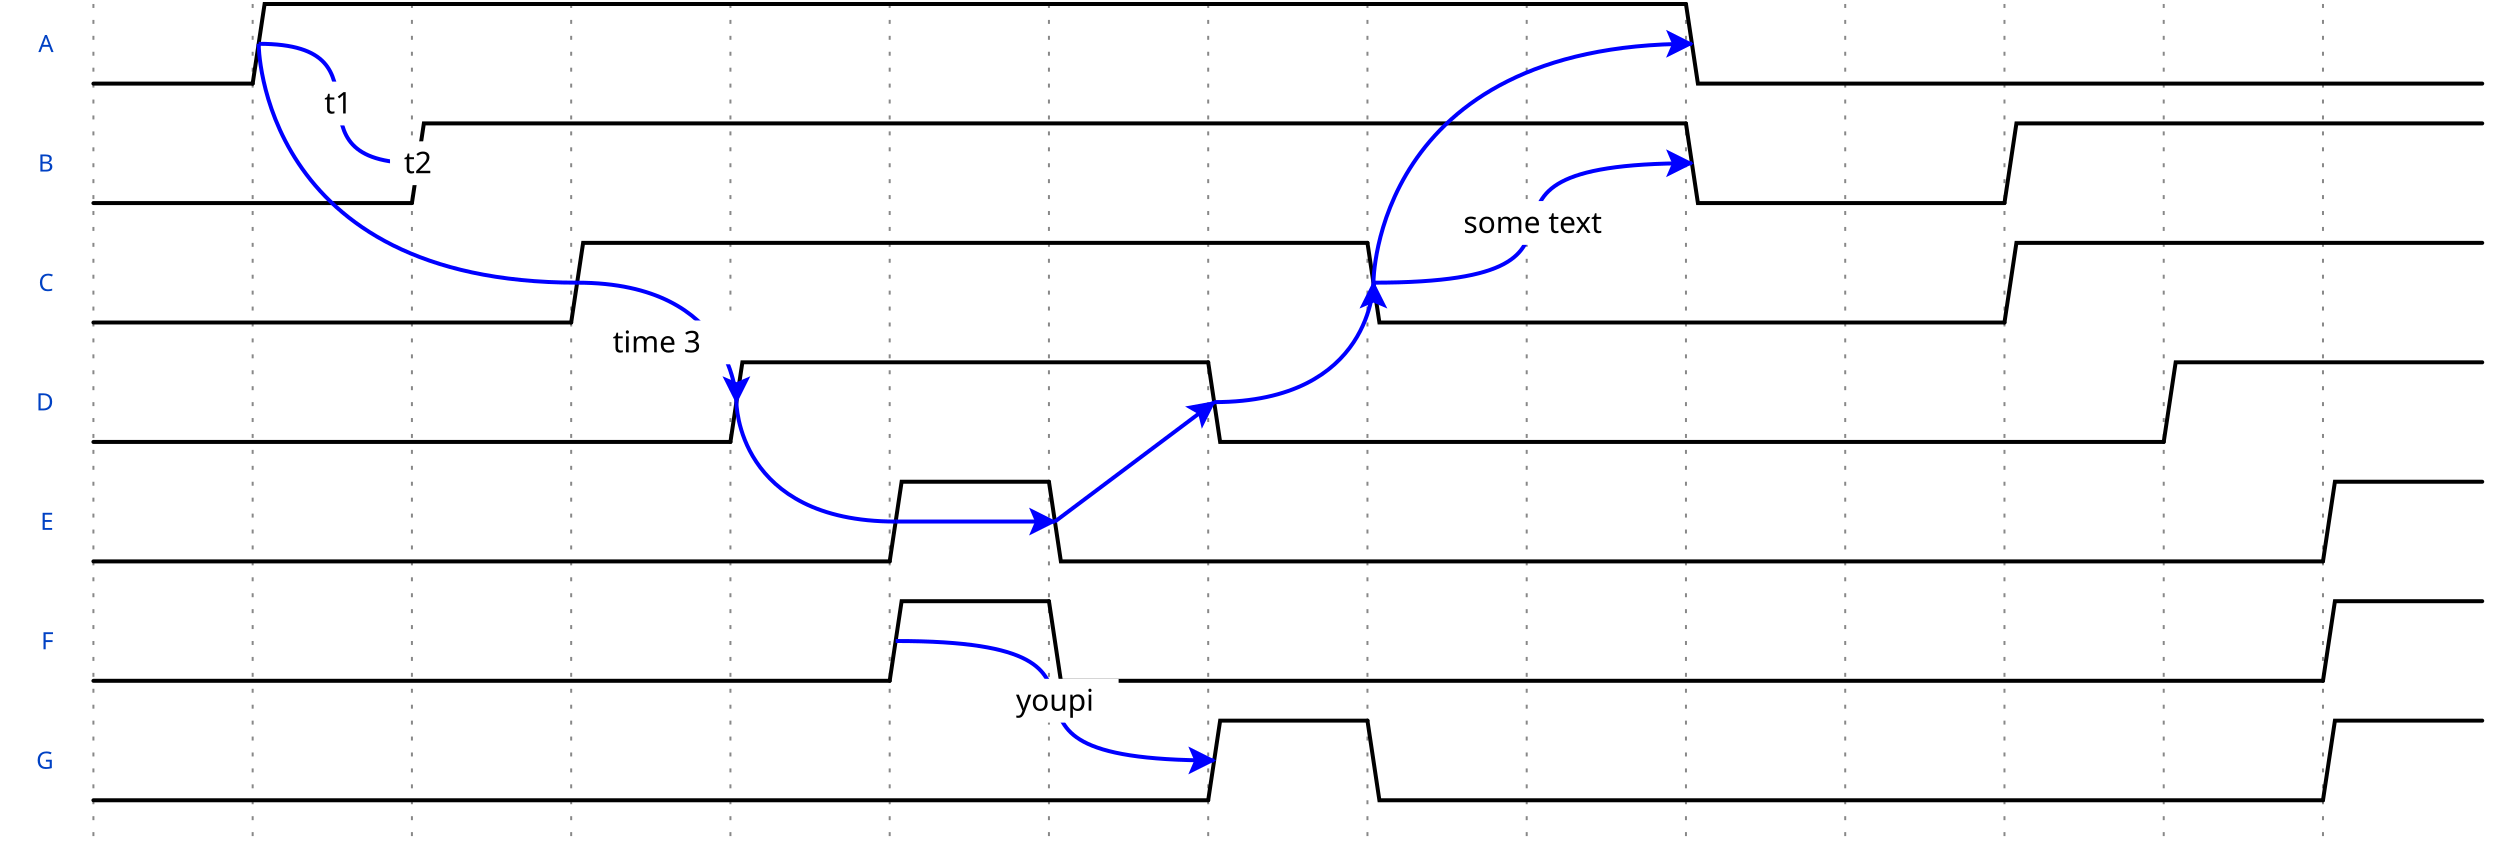
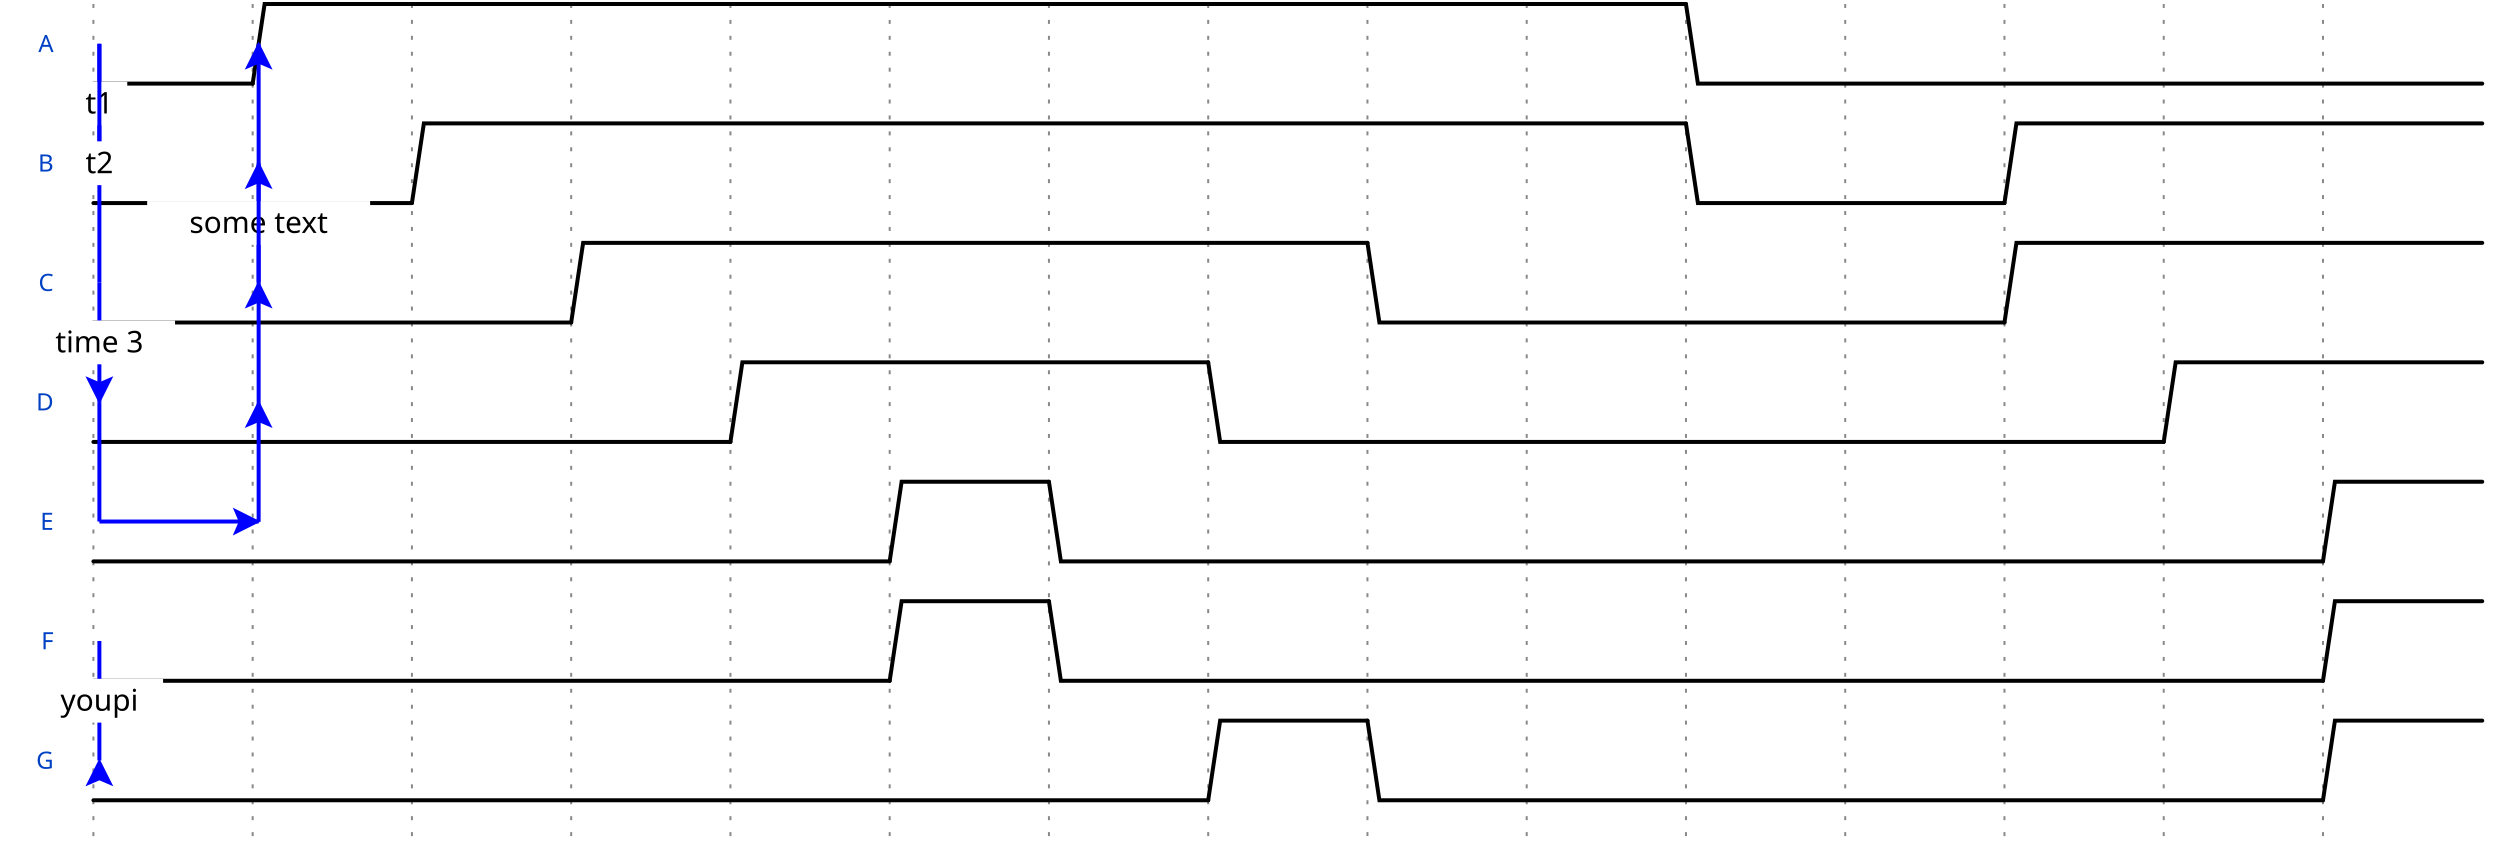
<svg xmlns="http://www.w3.org/2000/svg" width="622" height="210" viewBox="-1 -1 623 212">
  <style>
.title {fill: rgba(0, 65, 196, 255);font-weight: 500;font-size: 0.500em;font-family: Fira Mono;text-align: right;text-anchor: end;dominant-baseline: middle;alignment-baseline: central;}
.text {fill: rgba(0, 0, 0, 255);font-size: 0.900em;font-style: normal;font-variant: normal;font-weight: 500;font-stretch: normal;text-align: center;font-family: Fira Mono;}
.attr {fill: rgba(0, 0, 0, 255);font-size: 9.000px;font-style: normal;font-variant: normal;font-weight: 200;font-stretch: normal;text-align: center;font-family: Fira Mono;text-anchor: middle;dominant-baseline: middle;alignment-baseline: central;}
.path {fill: none;stroke: rgba(0, 0, 0, 255);stroke-width: 1;stroke-linecap: round;stroke-linejoin: miter;stroke-miterlimit: 4;stroke-dasharray: none;}
.stripe {fill: none;stroke: rgba(0, 0, 0, 255);stroke-width: 0.5;stroke-linecap: round;stroke-linejoin: miter;stroke-miterlimit: 4;stroke-dasharray: none;}
.data {fill: rgba(0, 0, 0, 255);font-size: 0.400em;font-style: normal;font-variant: normal;font-weight: 500;font-stretch: normal;text-align: center;font-family: Fira Mono;text-anchor: middle;dominant-baseline: middle;alignment-baseline: central;}
.arrow {fill: rgba(0, 0, 0, 255);stroke: none;}
.hide {fill: rgba(255, 255, 255, 255);stroke: rgba(255, 255, 255, 255);stroke-width: 2;}
.hatch {fill: url(#diagonalHatch);}
.s2-polygon {fill: rgba(0, 0, 0, 0);stroke: none;}
.s3-polygon {fill: rgba(255, 255, 176, 255);stroke: none;}
.s4-polygon {fill: rgba(255, 224, 185, 255);stroke: none;}
.s5-polygon {fill: rgba(185, 224, 255, 255);stroke: none;}
.tick {stroke: rgba(136, 136, 136, 255);stroke-width: 0.5;stroke-dasharray: 1, 3;}
.big_gap {stroke: rgba(136, 136, 136, 255);stroke-width: 0.5;stroke-dasharray: none;}
.edge {fill: none;stroke: rgba(0, 0, 255, 255);stroke-width: 1;}
.edge-arrow {fill: rgba(0, 0, 255, 255);stroke: none;overflow: visible;}
.edge-text {font-family: Fira Mono;font-size: 0.625em;fill: rgba(0, 0, 0, 255);filter: #solid;transform: translate(0, 2.5px);text-anchor: middle;}
.edge-background {fill: rgba(255, 255, 255, 255);stroke: rgba(255, 255, 255, 255);stroke-width: 2;}
.border {stroke-width: 1.25;stroke: rgba(0, 0, 0, 255);}
.h1 {fill: rgba(0, 0, 0, 255);font-size: 12.046px;font-weight: bold;font-family: Fira Mono;text-align: left;dominant-baseline: middle;}
.h2 {fill: rgba(0, 0, 0, 255);font-size: 9.638px;font-weight: bold;font-family: Fira Mono;text-align: left;dominant-baseline: middle;}
.h3 {fill: rgba(0, 0, 0, 255);font-size: 7.711px;font-weight: bold;font-family: Fira Mono;text-align: left;dominant-baseline: middle;}
.h4 {fill: rgba(0, 0, 0, 255);font-size: 6.171px;font-weight: bold;font-family: Fira Mono;text-align: left;dominant-baseline: middle;}
.h5 {fill: rgba(0, 0, 0, 255);font-size: 4.934px;font-weight: bold;font-family: Fira Mono;text-align: left;dominant-baseline: middle;}
.h6 {fill: rgba(0, 0, 0, 255);font-size: 3.947px;font-weight: bold;font-family: Fira Mono;text-align: left;dominant-baseline: middle;}
.reg-data {fill: rgba(0, 0, 0, 255);font-size: 0.800em;font-style: normal;font-variant: normal;font-weight: 500;font-stretch: normal;text-align: center;font-family: Fira Mono;text-anchor: middle;dominant-baseline: middle;alignment-baseline: central;}
.reg-pos {fill: rgba(0, 0, 0, 255);font-size: 0.600em;font-style: normal;font-variant: normal;font-weight: 500;font-stretch: normal;text-align: center;font-family: Fira Mono;text-anchor: middle;dominant-baseline: middle;alignment-baseline: central;}</style>
  <defs>
    <pattern id="diagonalHatch" width="5" height="5" patternTransform="rotate(45 0 0)" patternUnits="userSpaceOnUse">
      <line x1="0" y1="0" x2="0" y2="5" style="stroke:black; stroke-width:1" />
    </pattern>
    <marker id="arrow" viewBox="0 0 10 10" refX="10" refY="5" markerWidth="7" markerHeight="7" markerUnits="userSpaceOnUse" orient="auto-start-reverse" style="fill:#00F;">
      <path d="M 0 0 L 10 5 L 0 10 z" />
    </marker>
    <filter x="0" y="0" width="1" height="1" id="solid">
      <feFlood flood-color="white" />
      <feComposite in="SourceGraphic" />
    </filter>
  </defs>
  <g id="a">
    <g id="ticks_13" transform="translate(20, 0)">
      <path d="M0,0 L0,210" class="tick" style="fill: none;" />
      <path d="M40,0 L40,210" class="tick" style="fill: none;" />
      <path d="M80,0 L80,210" class="tick" style="fill: none;" />
      <path d="M120,0 L120,210" class="tick" style="fill: none;" />
      <path d="M160,0 L160,210" class="tick" style="fill: none;" />
      <path d="M200,0 L200,210" class="tick" style="fill: none;" />
      <path d="M240,0 L240,210" class="tick" style="fill: none;" />
      <path d="M280,0 L280,210" class="tick" style="fill: none;" />
      <path d="M320,0 L320,210" class="tick" style="fill: none;" />
      <path d="M360,0 L360,210" class="tick" style="fill: none;" />
      <path d="M400,0 L400,210" class="tick" style="fill: none;" />
      <path d="M440,0 L440,210" class="tick" style="fill: none;" />
      <path d="M480,0 L480,210" class="tick" style="fill: none;" />
      <path d="M520,0 L520,210" class="tick" style="fill: none;" />
      <path d="M560,0 L560,210" class="tick" style="fill: none;" />
    </g>
    <g id="A" transform="translate(20, 0)">
      <text x="-10" y="10" class="title" style="stroke: none;">A</text>
      <g data-symbol="0" transform="translate(0, 0)" class="s2">
        <path d="M0,20 L1.5,20 L3,20 L40,20" class="path" style="fill: none;" />
      </g>
      <g data-symbol="1" transform="translate(40, 0)" class="s2">
        <path d="M0,20 L1.5,10 L3,0 L360,0" class="path" style="fill: none;" />
      </g>
      <g data-symbol="0" transform="translate(400, 0)" class="s2">
        <path d="M0,0 L1.5,10 L3,20 L200,20" class="path" style="fill: none;" />
      </g>
    </g>
    <g id="B" transform="translate(20, 30)">
      <text x="-10" y="10" class="title" style="stroke: none;">B</text>
      <g data-symbol="0" transform="translate(0, 0)" class="s2">
        <path d="M0,20 L1.5,20 L3,20 L80,20" class="path" style="fill: none;" />
      </g>
      <g data-symbol="1" transform="translate(80, 0)" class="s2">
        <path d="M0,20 L1.5,10 L3,0 L320,0" class="path" style="fill: none;" />
      </g>
      <g data-symbol="0" transform="translate(400, 0)" class="s2">
        <path d="M0,0 L1.5,10 L3,20 L80,20" class="path" style="fill: none;" />
      </g>
      <g data-symbol="1" transform="translate(480, 0)" class="s2">
        <path d="M0,20 L1.5,10 L3,0 L120,0" class="path" style="fill: none;" />
      </g>
    </g>
    <g id="C" transform="translate(20, 60)">
      <text x="-10" y="10" class="title" style="stroke: none;">C</text>
      <g data-symbol="0" transform="translate(0, 0)" class="s2">
        <path d="M0,20 L1.5,20 L3,20 L120,20" class="path" style="fill: none;" />
      </g>
      <g data-symbol="1" transform="translate(120, 0)" class="s2">
        <path d="M0,20 L1.5,10 L3,0 L200,0" class="path" style="fill: none;" />
      </g>
      <g data-symbol="0" transform="translate(320, 0)" class="s2">
        <path d="M0,0 L1.5,10 L3,20 L160,20" class="path" style="fill: none;" />
      </g>
      <g data-symbol="1" transform="translate(480, 0)" class="s2">
        <path d="M0,20 L1.5,10 L3,0 L120,0" class="path" style="fill: none;" />
      </g>
    </g>
    <g id="D" transform="translate(20, 90)">
      <text x="-10" y="10" class="title" style="stroke: none;">D</text>
      <g data-symbol="0" transform="translate(0, 0)" class="s2">
        <path d="M0,20 L1.5,20 L3,20 L160,20" class="path" style="fill: none;" />
      </g>
      <g data-symbol="1" transform="translate(160, 0)" class="s2">
        <path d="M0,20 L1.5,10 L3,0 L120,0" class="path" style="fill: none;" />
      </g>
      <g data-symbol="0" transform="translate(280, 0)" class="s2">
        <path d="M0,0 L1.5,10 L3,20 L240,20" class="path" style="fill: none;" />
      </g>
      <g data-symbol="1" transform="translate(520, 0)" class="s2">
        <path d="M0,20 L1.5,10 L3,0 L80,0" class="path" style="fill: none;" />
      </g>
    </g>
    <g id="E" transform="translate(20, 120)">
      <text x="-10" y="10" class="title" style="stroke: none;">E</text>
      <g data-symbol="0" transform="translate(0, 0)" class="s2">
        <path d="M0,20 L1.5,20 L3,20 L200,20" class="path" style="fill: none;" />
      </g>
      <g data-symbol="1" transform="translate(200, 0)" class="s2">
        <path d="M0,20 L1.5,10 L3,0 L40,0" class="path" style="fill: none;" />
      </g>
      <g data-symbol="0" transform="translate(240, 0)" class="s2">
        <path d="M0,0 L1.5,10 L3,20 L320,20" class="path" style="fill: none;" />
      </g>
      <g data-symbol="1" transform="translate(560, 0)" class="s2">
        <path d="M0,20 L1.5,10 L3,0 L40,0" class="path" style="fill: none;" />
      </g>
    </g>
    <g id="F" transform="translate(20, 150)">
      <text x="-10" y="10" class="title" style="stroke: none;">F</text>
      <g data-symbol="0" transform="translate(0, 0)" class="s2">
        <path d="M0,20 L1.5,20 L3,20 L200,20" class="path" style="fill: none;" />
      </g>
      <g data-symbol="1" transform="translate(200, 0)" class="s2">
        <path d="M0,20 L1.5,10 L3,0 L40,0" class="path" style="fill: none;" />
      </g>
      <g data-symbol="0" transform="translate(240, 0)" class="s2">
        <path d="M0,0 L1.5,10 L3,20 L320,20" class="path" style="fill: none;" />
      </g>
      <g data-symbol="1" transform="translate(560, 0)" class="s2">
        <path d="M0,20 L1.5,10 L3,0 L40,0" class="path" style="fill: none;" />
      </g>
    </g>
    <g id="G" transform="translate(20, 180)">
      <text x="-10" y="10" class="title" style="stroke: none;">G</text>
      <g data-symbol="0" transform="translate(0, 0)" class="s2">
        <path d="M0,20 L1.5,20 L3,20 L280,20" class="path" style="fill: none;" />
      </g>
      <g data-symbol="1" transform="translate(280, 0)" class="s2">
        <path d="M0,20 L1.5,10 L3,0 L40,0" class="path" style="fill: none;" />
      </g>
      <g data-symbol="0" transform="translate(320, 0)" class="s2">
        <path d="M0,0 L1.5,10 L3,20 L240,20" class="path" style="fill: none;" />
      </g>
      <g data-symbol="1" transform="translate(560, 0)" class="s2">
        <path d="M0,20 L1.5,10 L3,0 L40,0" class="path" style="fill: none;" />
      </g>
    </g>
  </g>
-   <path d="M61.5,10 C97.5,10 65.5,40 101.5,40" class="edge" style="fill: none;" />
-   <polygon points="0, 0 0, 9 12, 9 12, 0 0, 0 " class="edge-background" style="" transform="translate(75.5, 20.5)" />
-   <text x="81.5" y="25" class="edge-text" style="stroke: none;">t1</text>
-   <path d="M141.5,70 C61.5,70 61.5,10 61.5,10" class="edge" style="fill: none;" />
-   <polygon points="0, 0 0, 9 12, 9 12, 0 0, 0 " class="edge-background" style="" transform="translate(95.5, 35.5)" />
-   <text x="101.5" y="40" class="edge-text" style="stroke: none;">t2</text>
-   <path d="M141.5,70 C181.5,70 181.5,100 181.5,100" class="edge" style="fill: none;" />
-   <path d="M-3.5 -3.5 L0 3.5 L3.5 -3.5 L0 -2 L-3.5 -3.5" transform="translate(181.5, 97) rotate(0, 0, 0)" class="edge-arrow" style="" />
-   <polygon points="0, 0 0, 9 36, 9 36, 0 0, 0 " class="edge-background" style="" transform="translate(143.5, 80.5)" />
-   <text x="161.5" y="85" class="edge-text" style="stroke: none;">time 3</text>
-   <path d="M181.5,100 C181.5,100 181.5,130 221.5,130" class="edge" style="fill: none;" />
-   <path d="M221.5,130 C257.5,130 225.5,130 261.5,130" class="edge" style="fill: none;" />
-   <path d="M-3.5 -3.5 L0 3.5 L3.5 -3.5 L0 -2 L-3.5 -3.5" transform="translate(258.5, 130) rotate(-90, 0, 0)" class="edge-arrow" style="" />
-   <path d="M261.5,130 L301.5,100" class="edge" style="fill: none;" />
-   <path d="M-3.5 -3.5 L0 3.5 L3.5 -3.5 L0 -2 L-3.5 -3.5" transform="translate(299.1, 101.8) rotate(-126.8699, 0, 0)" class="edge-arrow" style="" />
-   <path d="M301.5,100 C341.5,100 341.5,70 341.5,70" class="edge" style="fill: none;" />
-   <path d="M-3.5 -3.5 L0 3.5 L3.5 -3.5 L0 -2 L-3.5 -3.5" transform="translate(341.5, 73) rotate(-180, 0, 0)" class="edge-arrow" style="" />
-   <path d="M341.5,70 C413.5,70 349.5,40 421.5,40" class="edge" style="fill: none;" />
-   <path d="M-3.5 -3.5 L0 3.5 L3.5 -3.5 L0 -2 L-3.5 -3.5" transform="translate(418.5, 40) rotate(-90, 0, 0)" class="edge-arrow" style="" />
-   <polygon points="0, 0 0, 9 54, 9 54, 0 0, 0 " class="edge-background" style="" transform="translate(354.5, 50.5)" />
-   <text x="381.5" y="55" class="edge-text" style="stroke: none;">some text</text>
-   <path d="M341.5,70 C341.5,70 341.5,10 421.5,10" class="edge" style="fill: none;" />
-   <path d="M-3.5 -3.5 L0 3.5 L3.5 -3.5 L0 -2 L-3.5 -3.5" transform="translate(418.5, 10) rotate(-90, 0, 0)" class="edge-arrow" style="" />
-   <path d="M221.5,160 C293.5,160 229.5,190 301.5,190" class="edge" style="fill: none;" />
-   <path d="M-3.5 -3.5 L0 3.5 L3.5 -3.5 L0 -2 L-3.5 -3.5" transform="translate(298.5, 190) rotate(-90, 0, 0)" class="edge-arrow" style="" />
-   <polygon points="0, 0 0, 9 30, 9 30, 0 0, 0 " class="edge-background" style="" transform="translate(246.5, 170.5)" />
-   <text x="261.5" y="175" class="edge-text" style="stroke: none;">youpi</text>
+   <path d="M21.5,10 C21.5,10 21.5,40 21.5,40" class="edge" style="fill: none;" />
+   <polygon points="0, 0 0, 9 12, 9 12, 0 0, 0 " class="edge-background" style="" transform="translate(15.5, 20.5)" />
+   <text x="21.5" y="25" class="edge-text" style="stroke: none;">t1</text>
+   <path d="M21.5,70 C21.5,70 21.5,10 21.5,10" class="edge" style="fill: none;" />
+   <polygon points="0, 0 0, 9 12, 9 12, 0 0, 0 " class="edge-background" style="" transform="translate(15.5, 35.5)" />
+   <text x="21.5" y="40" class="edge-text" style="stroke: none;">t2</text>
+   <path d="M21.5,70 C21.5,70 21.5,100 21.5,100" class="edge" style="fill: none;" />
+   <path d="M-3.5 -3.5 L0 3.5 L3.5 -3.5 L0 -2 L-3.5 -3.5" transform="translate(21.5, 97) rotate(0, 0, 0)" class="edge-arrow" style="" />
+   <polygon points="0, 0 0, 9 36, 9 36, 0 0, 0 " class="edge-background" style="" transform="translate(3.5, 80.5)" />
+   <text x="21.5" y="85" class="edge-text" style="stroke: none;">time 3</text>
+   <path d="M21.5,100 C21.5,100 21.5,130 21.5,130" class="edge" style="fill: none;" />
+   <path d="M21.5,130 C57.5,130 25.5,130 61.5,130" class="edge" style="fill: none;" />
+   <path d="M-3.5 -3.5 L0 3.5 L3.5 -3.5 L0 -2 L-3.5 -3.5" transform="translate(58.5, 130) rotate(-90, 0, 0)" class="edge-arrow" style="" />
+   <path d="M61.5,130 L61.5,100" class="edge" style="fill: none;" />
+   <path d="M-3.5 -3.5 L0 3.5 L3.5 -3.5 L0 -2 L-3.5 -3.5" transform="translate(61.5, 103) rotate(-180, 0, 0)" class="edge-arrow" style="" />
+   <path d="M61.5,100 C61.5,100 61.5,70 61.5,70" class="edge" style="fill: none;" />
+   <path d="M-3.5 -3.5 L0 3.5 L3.5 -3.5 L0 -2 L-3.5 -3.5" transform="translate(61.5, 73) rotate(-180, 0, 0)" class="edge-arrow" style="" />
+   <path d="M61.5,70 C61.5,70 61.5,40 61.5,40" class="edge" style="fill: none;" />
+   <path d="M-3.5 -3.5 L0 3.5 L3.5 -3.5 L0 -2 L-3.5 -3.5" transform="translate(61.5, 43) rotate(-180, 0, 0)" class="edge-arrow" style="" />
+   <polygon points="0, 0 0, 9 54, 9 54, 0 0, 0 " class="edge-background" style="" transform="translate(34.5, 50.5)" />
+   <text x="61.5" y="55" class="edge-text" style="stroke: none;">some text</text>
+   <path d="M61.5,70 C61.5,70 61.5,10 61.5,10" class="edge" style="fill: none;" />
+   <path d="M-3.5 -3.5 L0 3.5 L3.5 -3.5 L0 -2 L-3.5 -3.5" transform="translate(61.5, 13) rotate(-180, 0, 0)" class="edge-arrow" style="" />
+   <path d="M21.5,160 C21.5,160 21.5,190 21.5,190" class="edge" style="fill: none;" />
+   <path d="M-3.5 -3.5 L0 3.5 L3.5 -3.5 L0 -2 L-3.5 -3.5" transform="translate(21.5, 193) rotate(-180, 0, 0)" class="edge-arrow" style="" />
+   <polygon points="0, 0 0, 9 30, 9 30, 0 0, 0 " class="edge-background" style="" transform="translate(6.5, 170.5)" />
+   <text x="21.5" y="175" class="edge-text" style="stroke: none;">youpi</text>
</svg>
